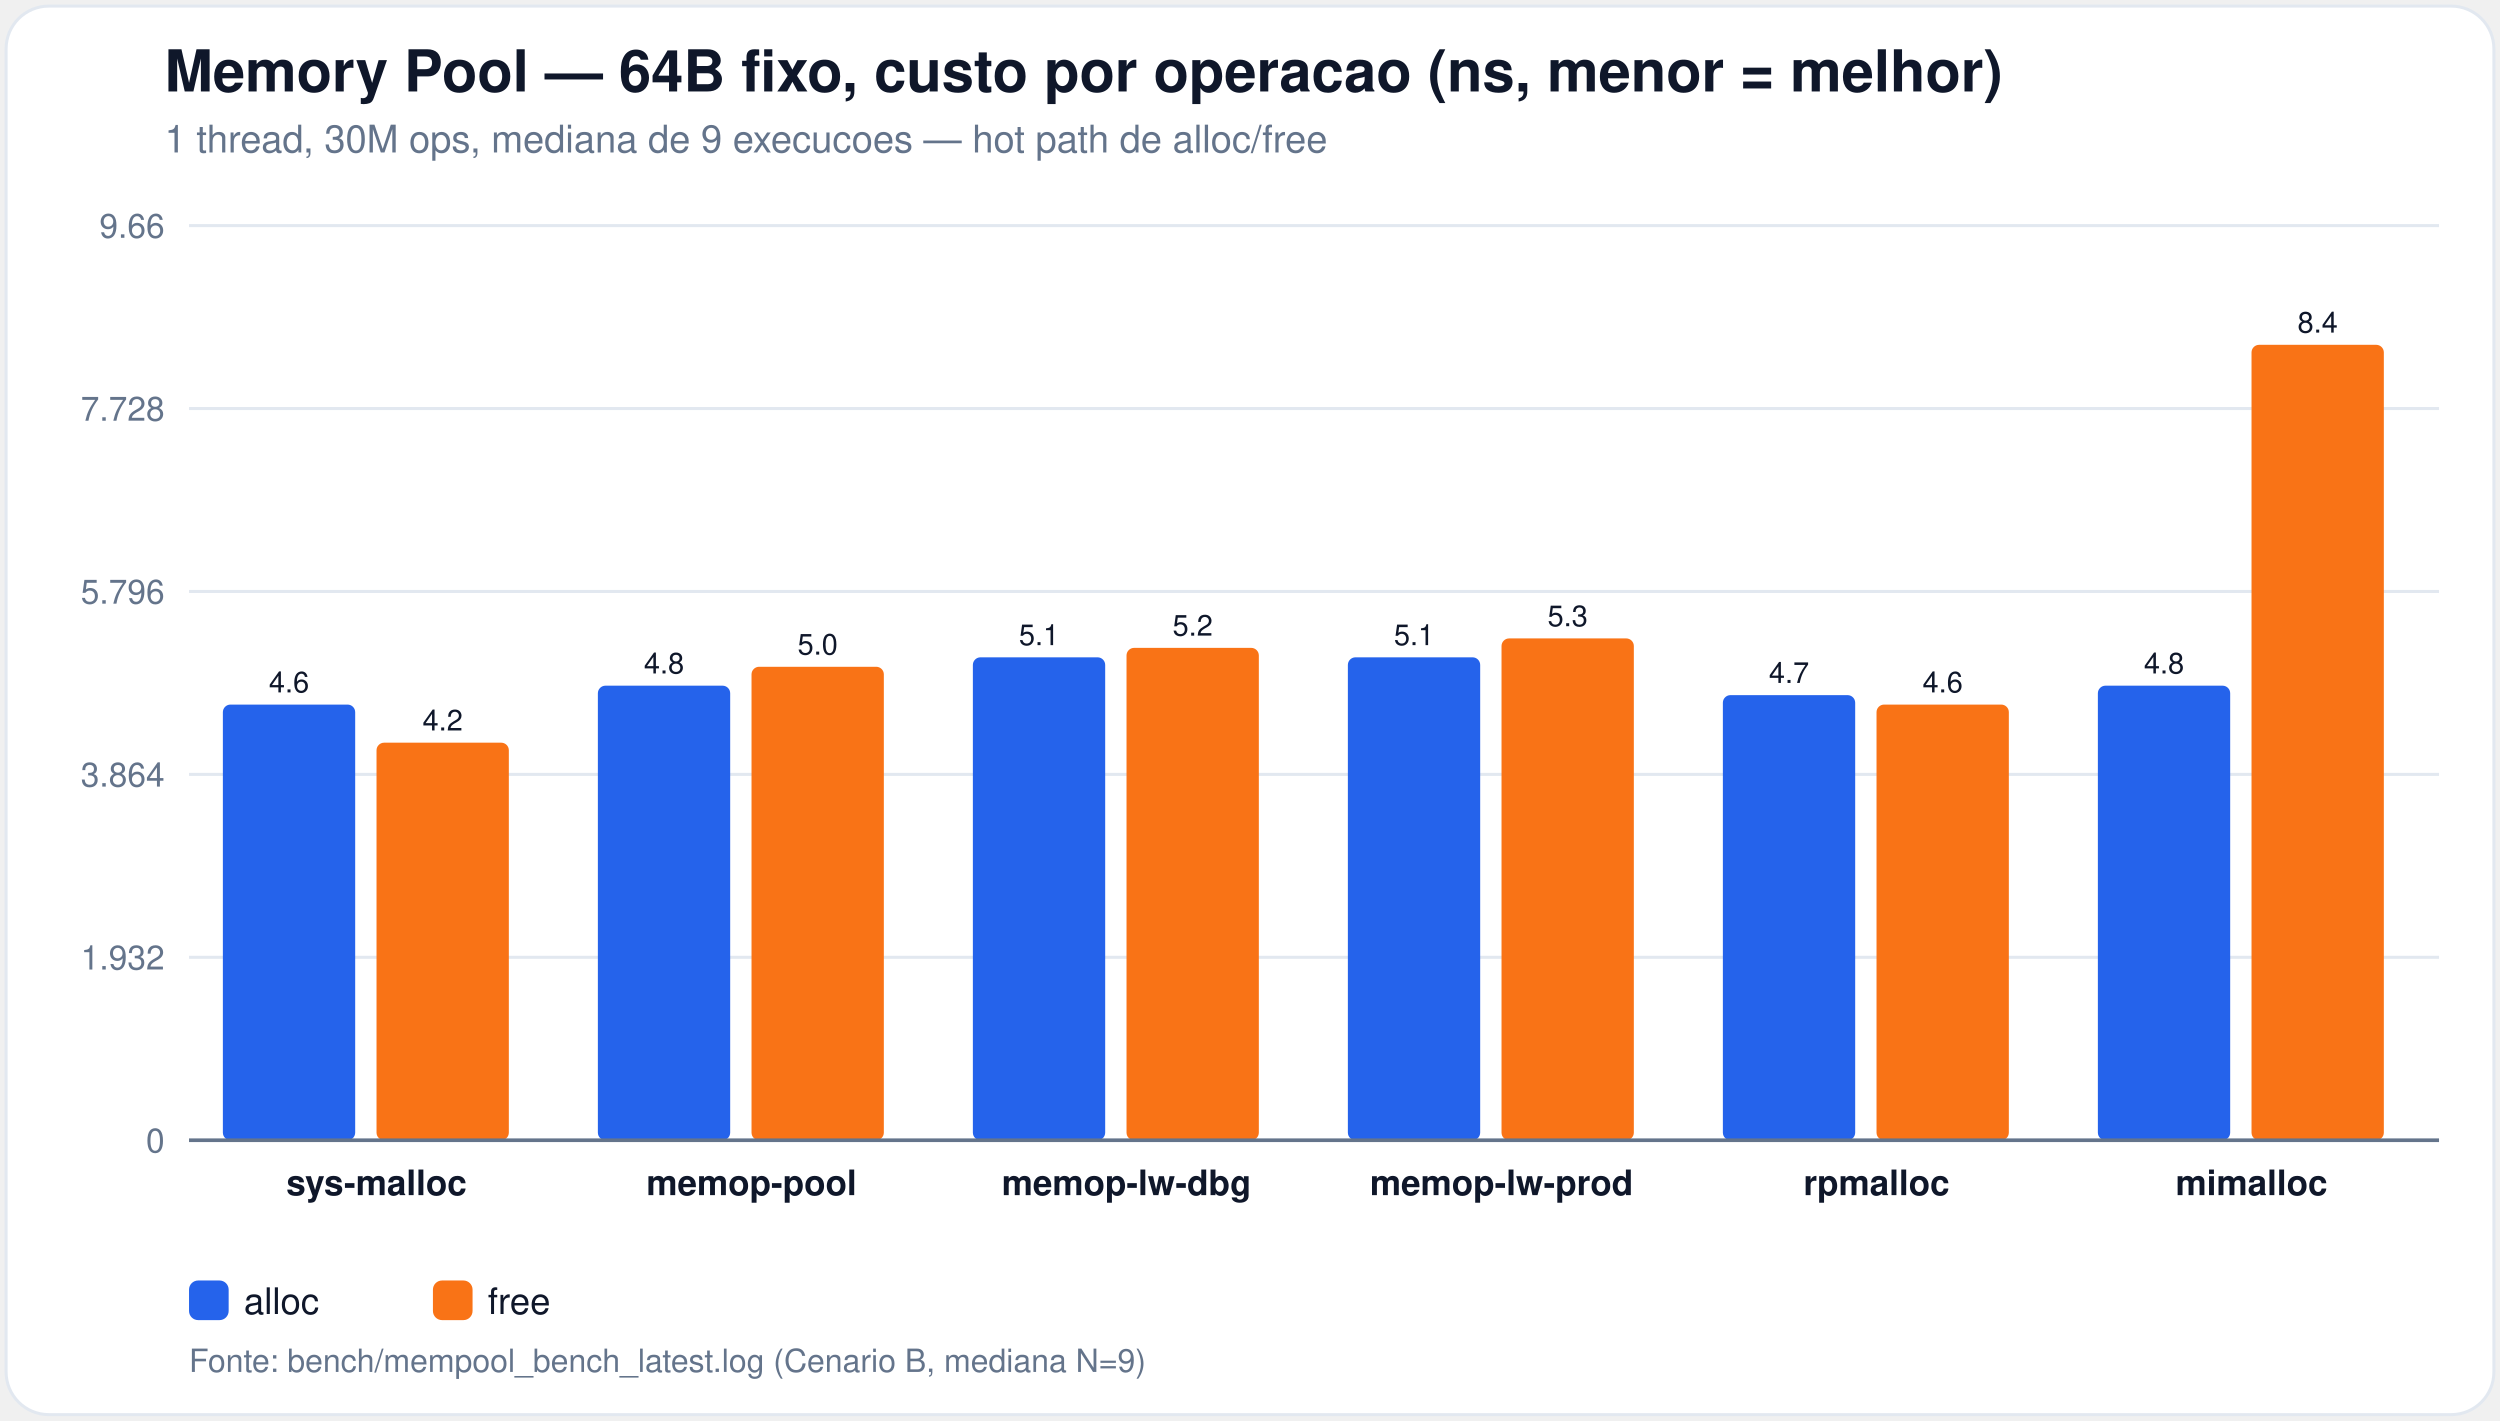
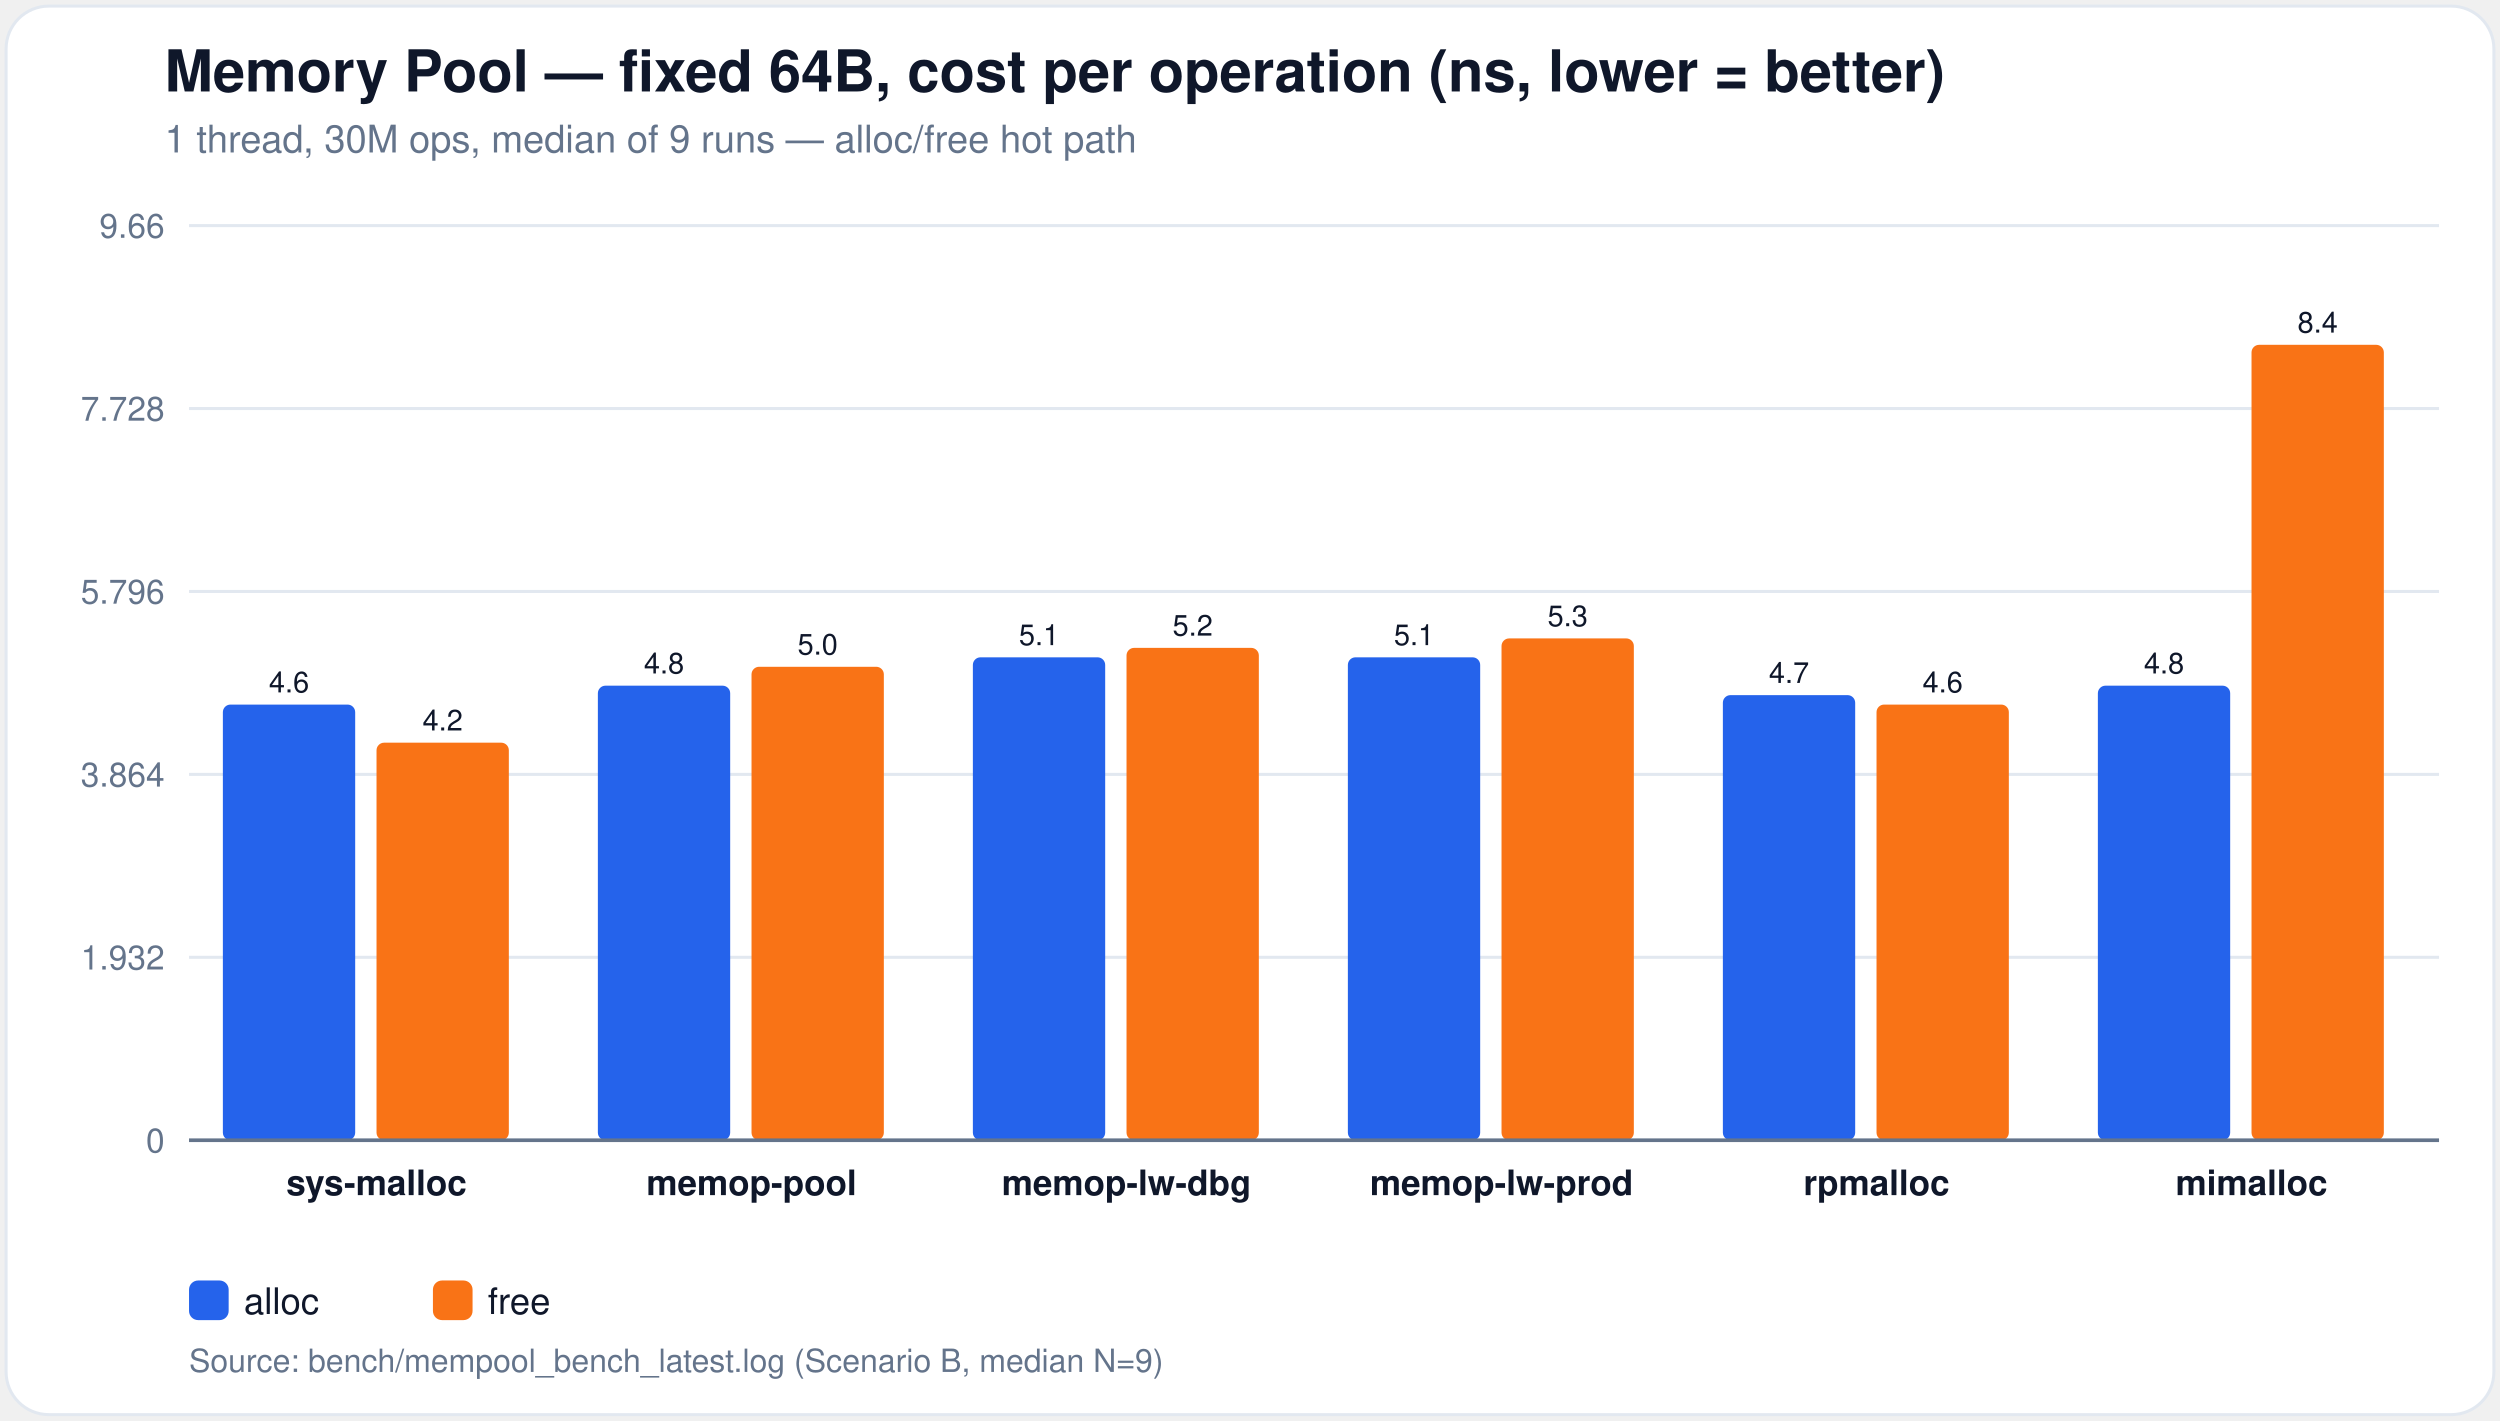
<svg xmlns="http://www.w3.org/2000/svg" viewBox="0 0 820 466" font-family="Segoe UI, Helvetica, Arial, sans-serif">
  <rect x="2" y="2" width="816" height="462" rx="14" fill="#ffffff" stroke="#e2e8f0" />
-   <text x="54" y="30" font-size="19" font-weight="700" fill="#0f172a">Memory Pool — 64B fixo, custo por operacao (ns, menor = melhor)</text>
-   <text x="54" y="50" font-size="12.5" fill="#64748b">1 thread, 30M ops, mediana de 9 execucoes — hot path de alloc/free</text>
+   <text x="54" y="30" font-size="19" font-weight="700" fill="#0f172a">Memory Pool — fixed 64B, cost per operation (ns, lower = better)</text>
+   <text x="54" y="50" font-size="12.5" fill="#64748b">1 thread, 30M ops, median of 9 runs — alloc/free hot path</text>
  <line x1="62" y1="374.0" x2="800" y2="374.0" stroke="#e2e8f0" />
  <text x="54" y="378.0" font-size="11" text-anchor="end" fill="#64748b">0</text>
  <line x1="62" y1="314.0" x2="800" y2="314.0" stroke="#e2e8f0" />
  <text x="54" y="318.0" font-size="11" text-anchor="end" fill="#64748b">1.932</text>
  <line x1="62" y1="254.0" x2="800" y2="254.0" stroke="#e2e8f0" />
  <text x="54" y="258.0" font-size="11" text-anchor="end" fill="#64748b">3.864</text>
  <line x1="62" y1="194.0" x2="800" y2="194.0" stroke="#e2e8f0" />
  <text x="54" y="198.0" font-size="11" text-anchor="end" fill="#64748b">5.796</text>
  <line x1="62" y1="134.0" x2="800" y2="134.0" stroke="#e2e8f0" />
  <text x="54" y="138.0" font-size="11" text-anchor="end" fill="#64748b">7.728</text>
  <line x1="62" y1="74.0" x2="800" y2="74.0" stroke="#e2e8f0" />
  <text x="54" y="78.0" font-size="11" text-anchor="end" fill="#64748b">9.66</text>
  <rect x="73.1" y="231.1" width="43.4" height="142.9" rx="2.5" fill="#2563eb" />
  <text x="94.8" y="227.1" font-size="9.5" text-anchor="middle" fill="#0f172a">4.6</text>
  <rect x="123.5" y="243.6" width="43.4" height="130.4" rx="2.5" fill="#f97316" />
  <text x="145.2" y="239.6" font-size="9.5" text-anchor="middle" fill="#0f172a">4.2</text>
  <text x="123.5" y="392.0" font-size="11.5" text-anchor="middle" fill="#0f172a" font-weight="600">sys-malloc</text>
  <rect x="196.1" y="224.9" width="43.4" height="149.1" rx="2.5" fill="#2563eb" />
  <text x="217.8" y="220.9" font-size="9.5" text-anchor="middle" fill="#0f172a">4.8</text>
  <rect x="246.5" y="218.7" width="43.4" height="155.3" rx="2.5" fill="#f97316" />
  <text x="268.2" y="214.7" font-size="9.5" text-anchor="middle" fill="#0f172a">5.0</text>
  <text x="246.5" y="392.0" font-size="11.5" text-anchor="middle" fill="#0f172a" font-weight="600">memop-pool</text>
  <rect x="319.1" y="215.6" width="43.4" height="158.4" rx="2.5" fill="#2563eb" />
  <text x="340.8" y="211.6" font-size="9.5" text-anchor="middle" fill="#0f172a">5.1</text>
  <rect x="369.5" y="212.5" width="43.4" height="161.5" rx="2.5" fill="#f97316" />
  <text x="391.2" y="208.5" font-size="9.5" text-anchor="middle" fill="#0f172a">5.2</text>
  <text x="369.5" y="392.0" font-size="11.5" text-anchor="middle" fill="#0f172a" font-weight="600">memop-lw-dbg</text>
  <rect x="442.1" y="215.6" width="43.4" height="158.4" rx="2.5" fill="#2563eb" />
  <text x="463.8" y="211.6" font-size="9.5" text-anchor="middle" fill="#0f172a">5.1</text>
  <rect x="492.5" y="209.4" width="43.4" height="164.6" rx="2.5" fill="#f97316" />
  <text x="514.2" y="205.4" font-size="9.5" text-anchor="middle" fill="#0f172a">5.3</text>
  <text x="492.5" y="392.0" font-size="11.5" text-anchor="middle" fill="#0f172a" font-weight="600">memop-lw-prod</text>
  <rect x="565.1" y="228.0" width="43.4" height="146.0" rx="2.5" fill="#2563eb" />
  <text x="586.8" y="224.0" font-size="9.5" text-anchor="middle" fill="#0f172a">4.7</text>
  <rect x="615.5" y="231.1" width="43.4" height="142.9" rx="2.5" fill="#f97316" />
  <text x="637.2" y="227.1" font-size="9.5" text-anchor="middle" fill="#0f172a">4.6</text>
  <text x="615.5" y="392.0" font-size="11.5" text-anchor="middle" fill="#0f172a" font-weight="600">rpmalloc</text>
  <rect x="688.1" y="224.9" width="43.4" height="149.1" rx="2.5" fill="#2563eb" />
  <text x="709.8" y="220.9" font-size="9.5" text-anchor="middle" fill="#0f172a">4.8</text>
  <rect x="738.5" y="113.1" width="43.4" height="260.9" rx="2.5" fill="#f97316" />
  <text x="760.2" y="109.1" font-size="9.5" text-anchor="middle" fill="#0f172a">8.4</text>
  <text x="738.5" y="392.0" font-size="11.5" text-anchor="middle" fill="#0f172a" font-weight="600">mimalloc</text>
  <line x1="62" y1="374" x2="800" y2="374" stroke="#64748b" stroke-width="1.2" />
  <rect x="62" y="420" width="13" height="13" rx="3" fill="#2563eb" />
  <text x="80" y="431" font-size="12" fill="#0f172a">alloc</text>
  <rect x="142.0" y="420" width="13" height="13" rx="3" fill="#f97316" />
  <text x="160.0" y="431" font-size="12" fill="#0f172a">free</text>
-   <text x="62" y="450" font-size="10.5" fill="#64748b">Fonte: bench/mempool_bench_latest.log (Cenario B, mediana N=9)</text>
+   <text x="62" y="450" font-size="10.5" fill="#64748b">Source: bench/mempool_bench_latest.log (Scenario B, median N=9)</text>
</svg>
